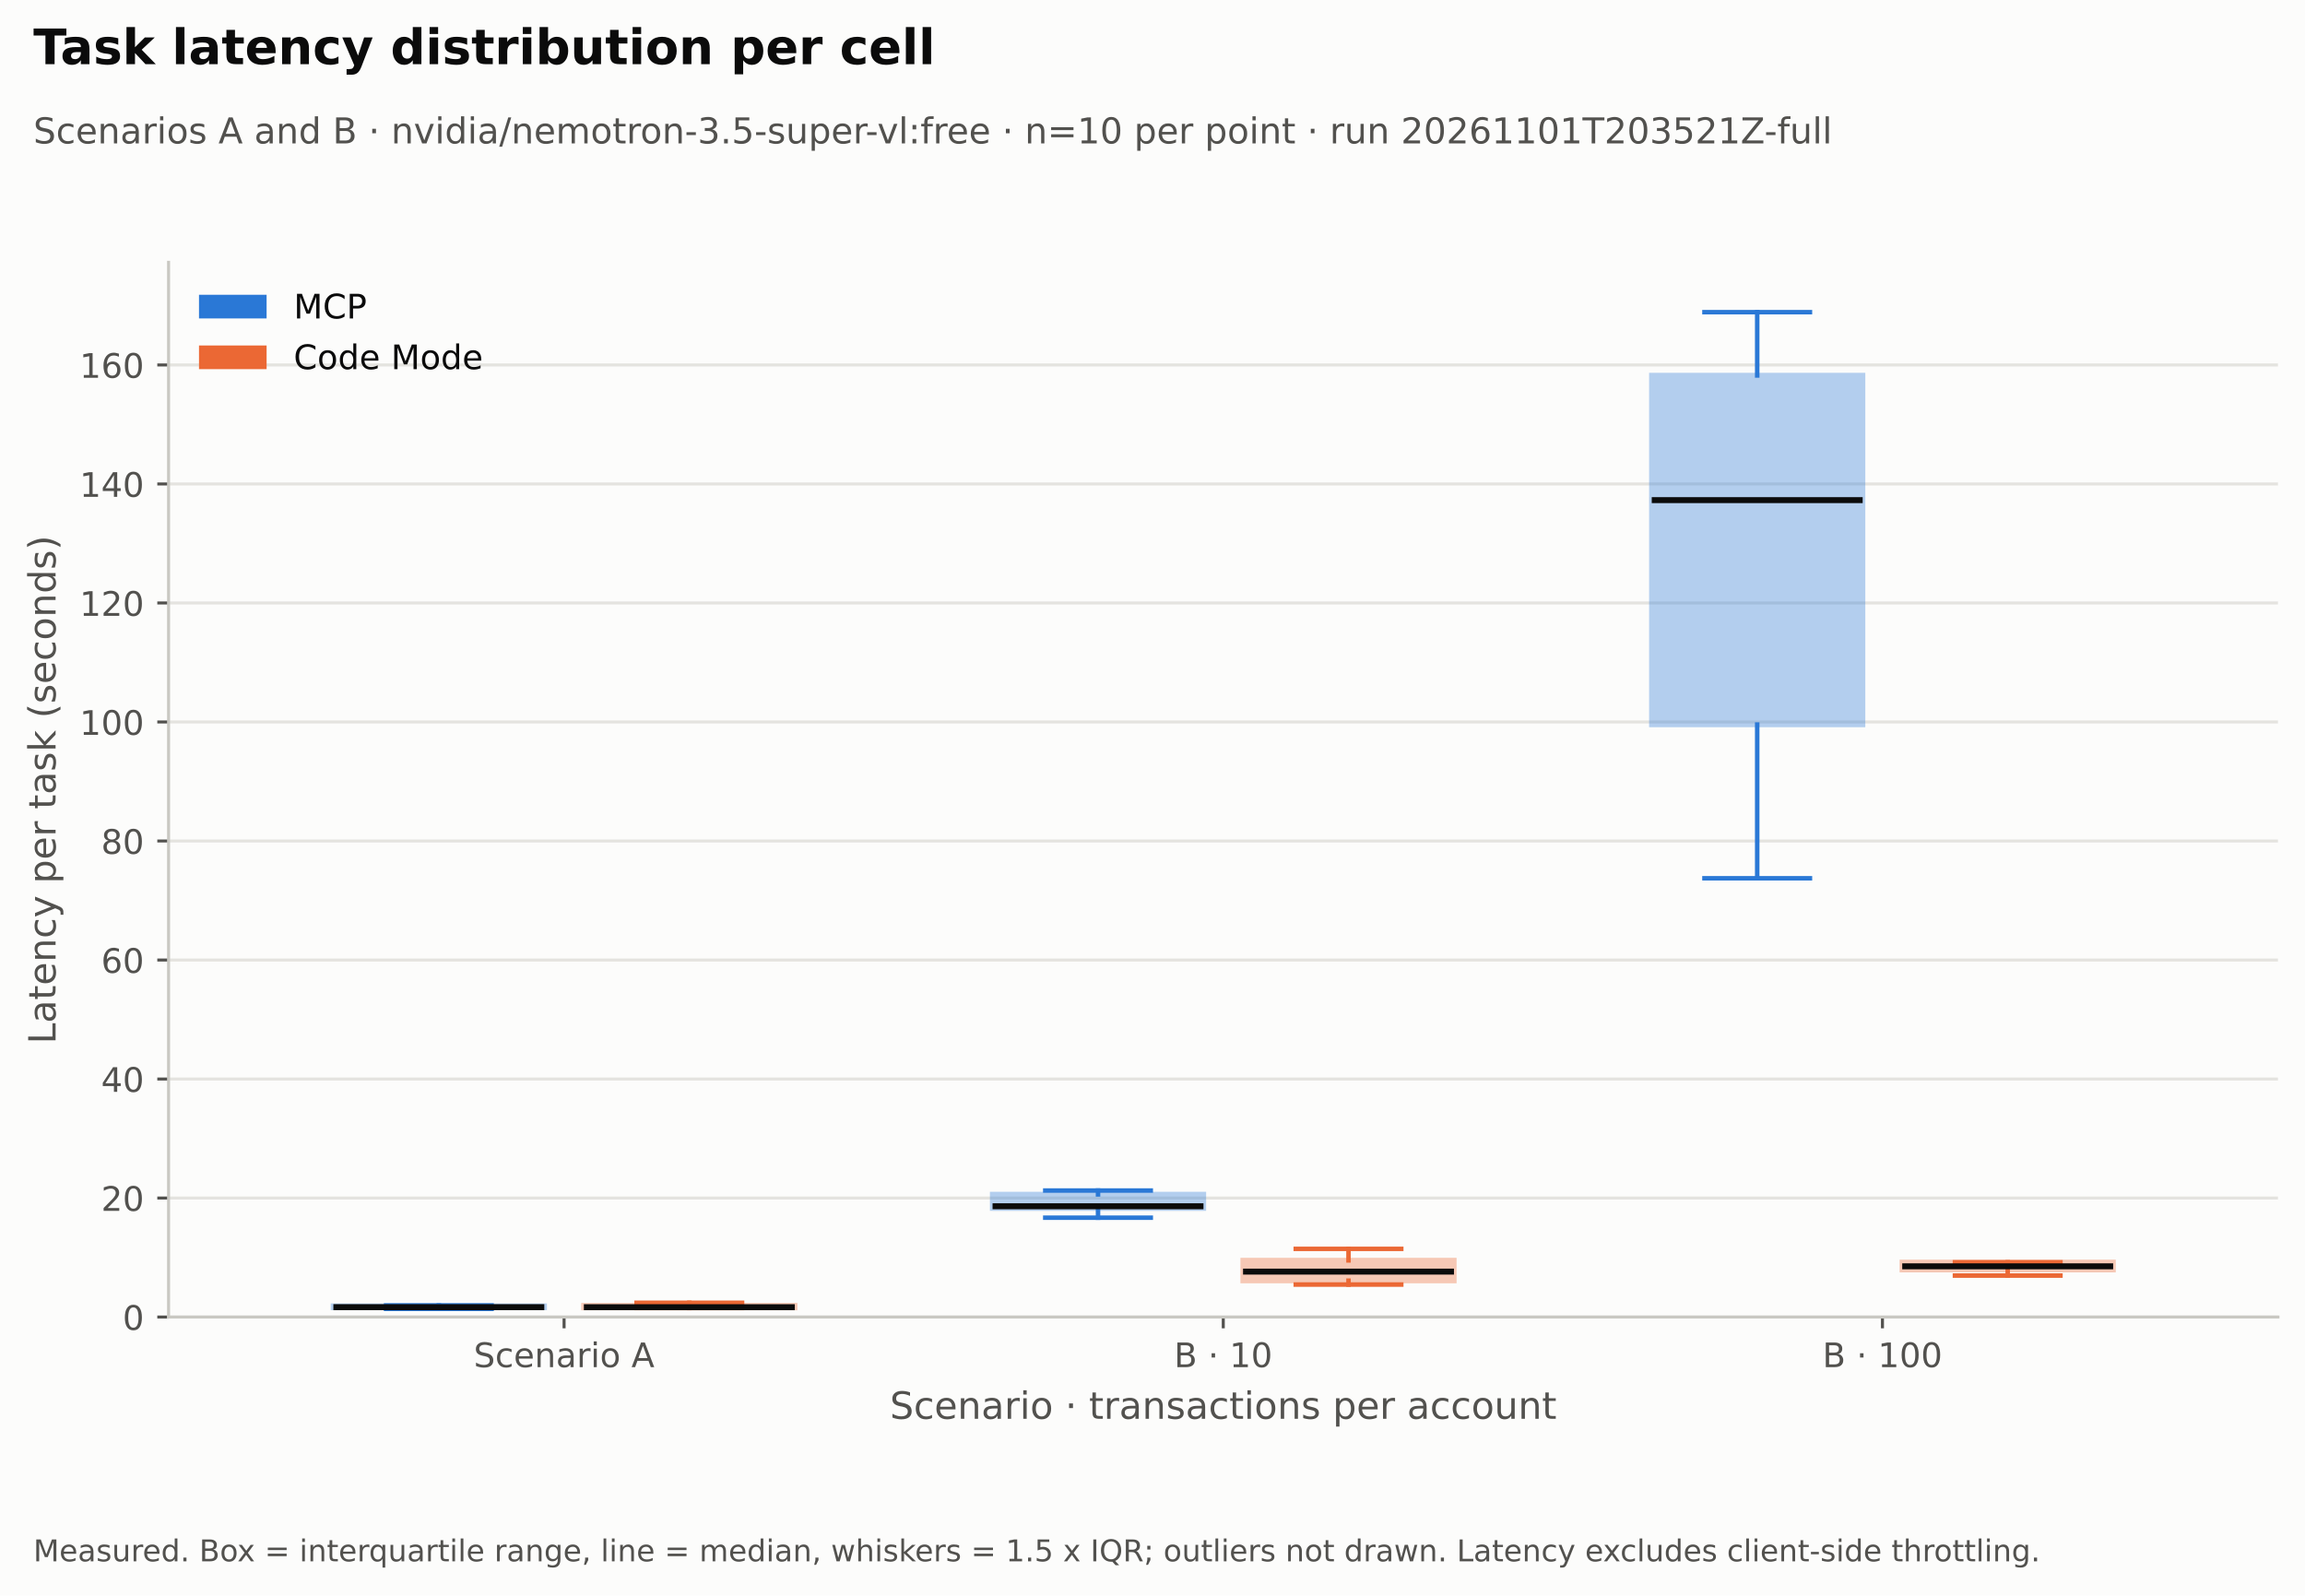
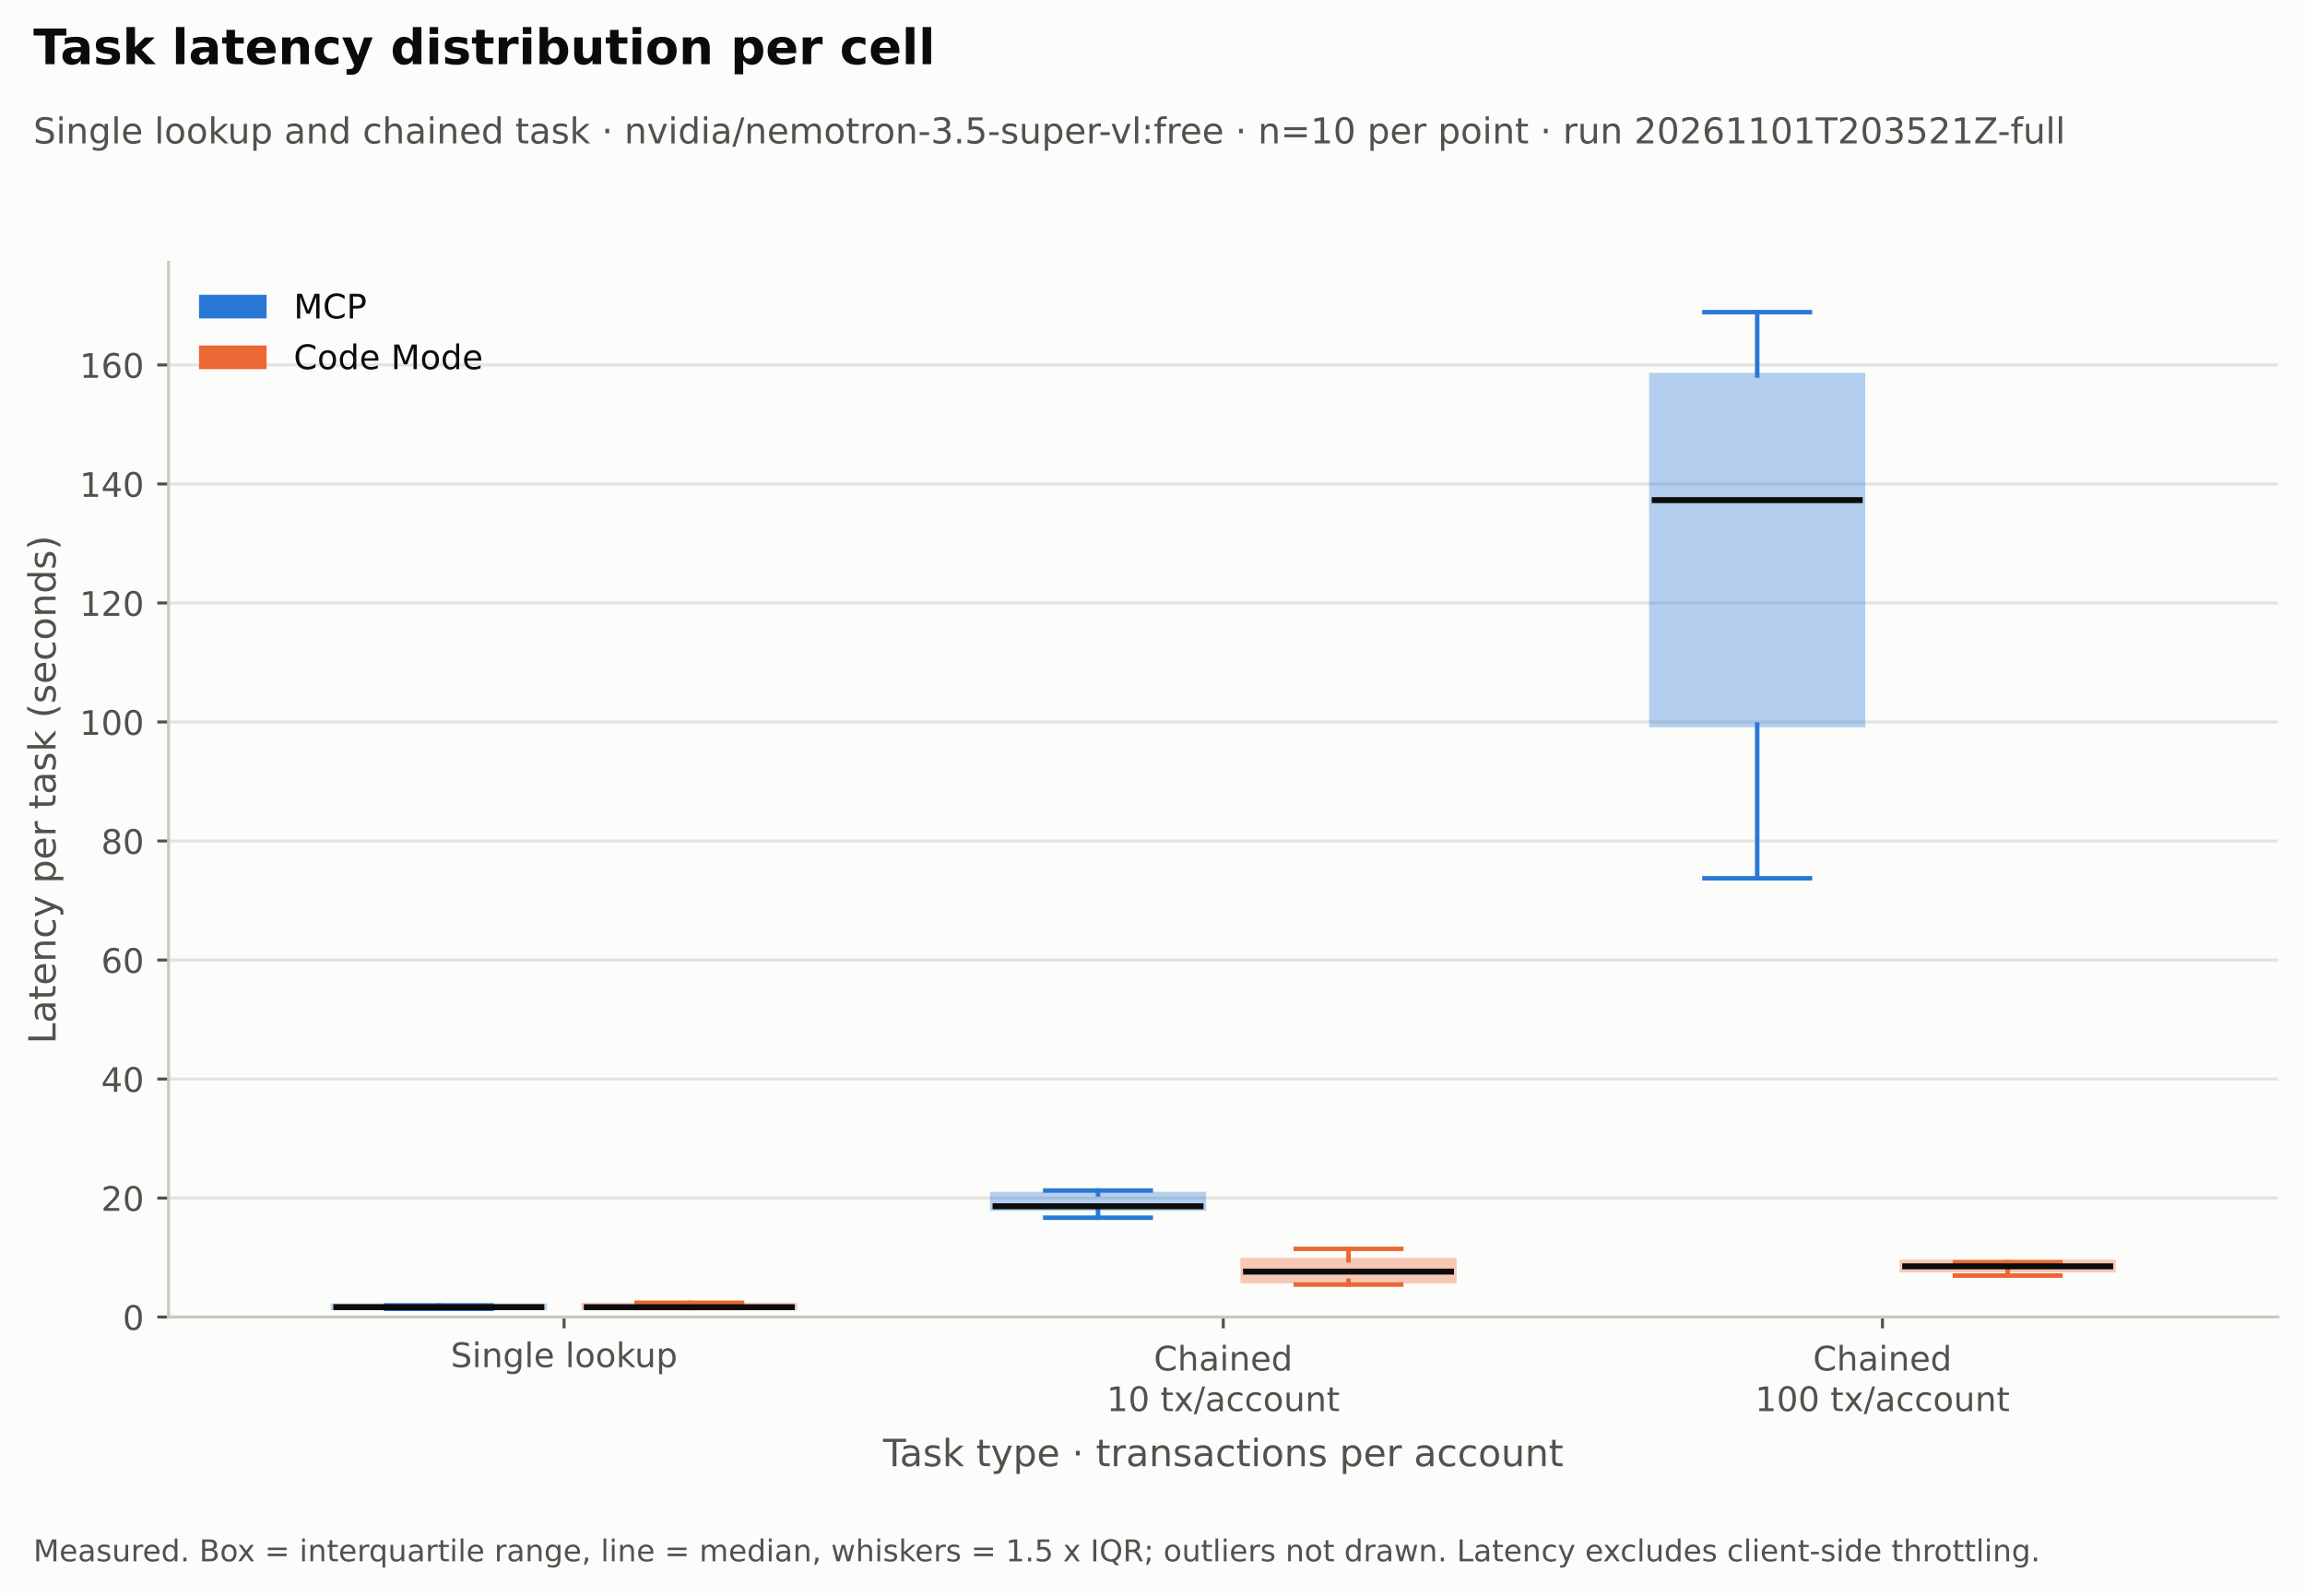
<svg xmlns="http://www.w3.org/2000/svg" xmlns:xlink="http://www.w3.org/1999/xlink" width="613.68pt" height="424.8pt" viewBox="0 0 613.68 424.8" version="1.1">
  <defs>
    <style type="text/css">*{stroke-linejoin: round; stroke-linecap: butt}</style>
  </defs>
  <g id="figure_1">
    <g id="patch_1">
      <path d="M 0 424.8  L 613.68 424.8  L 613.68 0  L 0 0  z " style="fill: #fcfcfb" />
    </g>
    <g id="axes_1">
      <g id="patch_2">
        <path d="M 44.88 350.64  L 606.48 350.64  L 606.48 69.84  L 44.88 69.84  z " style="fill: #fcfcfb" />
      </g>
      <g id="matplotlib.axis_1">
        <g id="xtick_1">
          <g id="line2d_1">
            <defs>
-               <path id="m44d4a826ec" d="M 0 0  L 0 3  " style="stroke: #52514e; stroke-width: 0.8" />
+               <path id="m96e9ded0a8" d="M 0 0  L 0 3  " style="stroke: #52514e; stroke-width: 0.8" />
            </defs>
            <g>
-               <use xlink:href="#m44d4a826ec" x="150.18" y="350.64" style="fill: #52514e; stroke: #52514e; stroke-width: 0.8" />
+               <use xlink:href="#m96e9ded0a8" x="150.18" y="350.64" style="fill: #52514e; stroke: #52514e; stroke-width: 0.8" />
            </g>
          </g>
          <g id="text_1">
-             <text style="font-size: 9px; font-family: 'DejaVu Sans'; text-anchor: middle; fill: #52514e" x="150.18" y="363.979" transform="rotate(-0 150.1795 363.9786)">Scenario A</text>
+             <text style="font-size: 9px; font-family: 'DejaVu Sans'; text-anchor: middle; fill: #52514e" x="150.18" y="363.979" transform="rotate(-0 150.1795 363.9786)">Single lookup</text>
          </g>
        </g>
        <g id="xtick_2">
          <g id="line2d_2">
            <g>
-               <use xlink:href="#m44d4a826ec" x="325.68" y="350.64" style="fill: #52514e; stroke: #52514e; stroke-width: 0.8" />
+               <use xlink:href="#m96e9ded0a8" x="325.68" y="350.64" style="fill: #52514e; stroke: #52514e; stroke-width: 0.8" />
            </g>
          </g>
          <g id="text_2">
-             <text style="font-size: 9px; font-family: 'DejaVu Sans'; text-anchor: middle; fill: #52514e" x="325.68" y="363.978" transform="rotate(-0 325.6795 363.9779)">B · 10</text>
+             <text style="font-size: 9px; font-family: 'DejaVu Sans'; fill: #52514e" transform="translate(307.2 364.8795)">Chained</text>
+             <text style="font-size: 9px; font-family: 'DejaVu Sans'; fill: #52514e" transform="translate(294.652 375.6812)">10 tx/account</text>
          </g>
        </g>
        <g id="xtick_3">
          <g id="line2d_3">
            <g>
-               <use xlink:href="#m44d4a826ec" x="501.18" y="350.64" style="fill: #52514e; stroke: #52514e; stroke-width: 0.8" />
+               <use xlink:href="#m96e9ded0a8" x="501.18" y="350.64" style="fill: #52514e; stroke: #52514e; stroke-width: 0.8" />
            </g>
          </g>
          <g id="text_3">
-             <text style="font-size: 9px; font-family: 'DejaVu Sans'; text-anchor: middle; fill: #52514e" x="501.18" y="363.978" transform="rotate(-0 501.1795 363.9779)">B · 100</text>
+             <text style="font-size: 9px; font-family: 'DejaVu Sans'; fill: #52514e" transform="translate(482.7 364.8795)">Chained</text>
+             <text style="font-size: 9px; font-family: 'DejaVu Sans'; fill: #52514e" transform="translate(467.2889 375.6812)">100 tx/account</text>
          </g>
        </g>
        <g id="text_4">
-           <text style="font-size: 10px; font-family: 'DejaVu Sans'; text-anchor: middle; fill: #52514e" x="325.68" y="377.739" transform="rotate(-0 325.6795 377.7391)">Scenario · transactions per account</text>
+           <text style="font-size: 10px; font-family: 'DejaVu Sans'; text-anchor: middle; fill: #52514e" x="325.68" y="390.343" transform="rotate(-0 325.6795 390.3427)">Task type · transactions per account</text>
        </g>
      </g>
      <g id="matplotlib.axis_2">
        <g id="ytick_1">
          <g id="line2d_4">
-             <path d="M 44.88 350.64  L 606.48 350.64  " clip-path="url(#pbeb4777ddc)" style="fill: none; stroke: #e4e3df; stroke-width: 0.8; stroke-linecap: square" />
+             <path d="M 44.88 350.64  L 606.48 350.64  " clip-path="url(#p5f18c04868)" style="fill: none; stroke: #e4e3df; stroke-width: 0.8; stroke-linecap: square" />
          </g>
          <g id="line2d_5">
            <defs>
-               <path id="m5d32504830" d="M 0 0  L -3 0  " style="stroke: #52514e; stroke-width: 0.8" />
+               <path id="mda36092c9f" d="M 0 0  L -3 0  " style="stroke: #52514e; stroke-width: 0.8" />
            </defs>
            <g>
-               <use xlink:href="#m5d32504830" x="44.88" y="350.64" style="fill: #52514e; stroke: #52514e; stroke-width: 0.8" />
+               <use xlink:href="#mda36092c9f" x="44.88" y="350.64" style="fill: #52514e; stroke: #52514e; stroke-width: 0.8" />
            </g>
          </g>
          <g id="text_5">
            <text style="font-size: 9px; font-family: 'DejaVu Sans'; text-anchor: end; fill: #52514e" x="38.38" y="354.059" transform="rotate(-0 38.37953 354.0589)">0</text>
          </g>
        </g>
        <g id="ytick_2">
          <g id="line2d_6">
-             <path d="M 44.88 318.956  L 606.48 318.956  " clip-path="url(#pbeb4777ddc)" style="fill: none; stroke: #e4e3df; stroke-width: 0.8; stroke-linecap: square" />
+             <path d="M 44.88 318.956  L 606.48 318.956  " clip-path="url(#p5f18c04868)" style="fill: none; stroke: #e4e3df; stroke-width: 0.8; stroke-linecap: square" />
          </g>
          <g id="line2d_7">
            <g>
-               <use xlink:href="#m5d32504830" x="44.88" y="318.956" style="fill: #52514e; stroke: #52514e; stroke-width: 0.8" />
+               <use xlink:href="#mda36092c9f" x="44.88" y="318.956" style="fill: #52514e; stroke: #52514e; stroke-width: 0.8" />
            </g>
          </g>
          <g id="text_6">
            <text style="font-size: 9px; font-family: 'DejaVu Sans'; text-anchor: end; fill: #52514e" x="38.38" y="322.375" transform="rotate(-0 38.37953 322.3748)">20</text>
          </g>
        </g>
        <g id="ytick_3">
          <g id="line2d_8">
-             <path d="M 44.88 287.272  L 606.48 287.272  " clip-path="url(#pbeb4777ddc)" style="fill: none; stroke: #e4e3df; stroke-width: 0.8; stroke-linecap: square" />
+             <path d="M 44.88 287.272  L 606.48 287.272  " clip-path="url(#p5f18c04868)" style="fill: none; stroke: #e4e3df; stroke-width: 0.8; stroke-linecap: square" />
          </g>
          <g id="line2d_9">
            <g>
-               <use xlink:href="#m5d32504830" x="44.88" y="287.272" style="fill: #52514e; stroke: #52514e; stroke-width: 0.8" />
+               <use xlink:href="#mda36092c9f" x="44.88" y="287.272" style="fill: #52514e; stroke: #52514e; stroke-width: 0.8" />
            </g>
          </g>
          <g id="text_7">
            <text style="font-size: 9px; font-family: 'DejaVu Sans'; text-anchor: end; fill: #52514e" x="38.38" y="290.691" transform="rotate(-0 38.37953 290.6907)">40</text>
          </g>
        </g>
        <g id="ytick_4">
          <g id="line2d_10">
-             <path d="M 44.88 255.588  L 606.48 255.588  " clip-path="url(#pbeb4777ddc)" style="fill: none; stroke: #e4e3df; stroke-width: 0.8; stroke-linecap: square" />
+             <path d="M 44.88 255.588  L 606.48 255.588  " clip-path="url(#p5f18c04868)" style="fill: none; stroke: #e4e3df; stroke-width: 0.8; stroke-linecap: square" />
          </g>
          <g id="line2d_11">
            <g>
-               <use xlink:href="#m5d32504830" x="44.88" y="255.588" style="fill: #52514e; stroke: #52514e; stroke-width: 0.8" />
+               <use xlink:href="#mda36092c9f" x="44.88" y="255.588" style="fill: #52514e; stroke: #52514e; stroke-width: 0.8" />
            </g>
          </g>
          <g id="text_8">
            <text style="font-size: 9px; font-family: 'DejaVu Sans'; text-anchor: end; fill: #52514e" x="38.38" y="259.007" transform="rotate(-0 38.37953 259.0066)">60</text>
          </g>
        </g>
        <g id="ytick_5">
          <g id="line2d_12">
-             <path d="M 44.88 223.904  L 606.48 223.904  " clip-path="url(#pbeb4777ddc)" style="fill: none; stroke: #e4e3df; stroke-width: 0.8; stroke-linecap: square" />
+             <path d="M 44.88 223.904  L 606.48 223.904  " clip-path="url(#p5f18c04868)" style="fill: none; stroke: #e4e3df; stroke-width: 0.8; stroke-linecap: square" />
          </g>
          <g id="line2d_13">
            <g>
-               <use xlink:href="#m5d32504830" x="44.88" y="223.904" style="fill: #52514e; stroke: #52514e; stroke-width: 0.8" />
+               <use xlink:href="#mda36092c9f" x="44.88" y="223.904" style="fill: #52514e; stroke: #52514e; stroke-width: 0.8" />
            </g>
          </g>
          <g id="text_9">
            <text style="font-size: 9px; font-family: 'DejaVu Sans'; text-anchor: end; fill: #52514e" x="38.38" y="227.322" transform="rotate(-0 38.37953 227.3225)">80</text>
          </g>
        </g>
        <g id="ytick_6">
          <g id="line2d_14">
-             <path d="M 44.88 192.219  L 606.48 192.219  " clip-path="url(#pbeb4777ddc)" style="fill: none; stroke: #e4e3df; stroke-width: 0.8; stroke-linecap: square" />
+             <path d="M 44.88 192.219  L 606.48 192.219  " clip-path="url(#p5f18c04868)" style="fill: none; stroke: #e4e3df; stroke-width: 0.8; stroke-linecap: square" />
          </g>
          <g id="line2d_15">
            <g>
-               <use xlink:href="#m5d32504830" x="44.88" y="192.219" style="fill: #52514e; stroke: #52514e; stroke-width: 0.8" />
+               <use xlink:href="#mda36092c9f" x="44.88" y="192.219" style="fill: #52514e; stroke: #52514e; stroke-width: 0.8" />
            </g>
          </g>
          <g id="text_10">
            <text style="font-size: 9px; font-family: 'DejaVu Sans'; text-anchor: end; fill: #52514e" x="38.38" y="195.638" transform="rotate(-0 38.37953 195.6384)">100</text>
          </g>
        </g>
        <g id="ytick_7">
          <g id="line2d_16">
-             <path d="M 44.88 160.535  L 606.48 160.535  " clip-path="url(#pbeb4777ddc)" style="fill: none; stroke: #e4e3df; stroke-width: 0.8; stroke-linecap: square" />
+             <path d="M 44.88 160.535  L 606.48 160.535  " clip-path="url(#p5f18c04868)" style="fill: none; stroke: #e4e3df; stroke-width: 0.8; stroke-linecap: square" />
          </g>
          <g id="line2d_17">
            <g>
-               <use xlink:href="#m5d32504830" x="44.88" y="160.535" style="fill: #52514e; stroke: #52514e; stroke-width: 0.8" />
+               <use xlink:href="#mda36092c9f" x="44.88" y="160.535" style="fill: #52514e; stroke: #52514e; stroke-width: 0.8" />
            </g>
          </g>
          <g id="text_11">
            <text style="font-size: 9px; font-family: 'DejaVu Sans'; text-anchor: end; fill: #52514e" x="38.38" y="163.954" transform="rotate(-0 38.37953 163.9542)">120</text>
          </g>
        </g>
        <g id="ytick_8">
          <g id="line2d_18">
-             <path d="M 44.88 128.851  L 606.48 128.851  " clip-path="url(#pbeb4777ddc)" style="fill: none; stroke: #e4e3df; stroke-width: 0.8; stroke-linecap: square" />
+             <path d="M 44.88 128.851  L 606.48 128.851  " clip-path="url(#p5f18c04868)" style="fill: none; stroke: #e4e3df; stroke-width: 0.8; stroke-linecap: square" />
          </g>
          <g id="line2d_19">
            <g>
-               <use xlink:href="#m5d32504830" x="44.88" y="128.851" style="fill: #52514e; stroke: #52514e; stroke-width: 0.8" />
+               <use xlink:href="#mda36092c9f" x="44.88" y="128.851" style="fill: #52514e; stroke: #52514e; stroke-width: 0.8" />
            </g>
          </g>
          <g id="text_12">
            <text style="font-size: 9px; font-family: 'DejaVu Sans'; text-anchor: end; fill: #52514e" x="38.38" y="132.27" transform="rotate(-0 38.37953 132.2701)">140</text>
          </g>
        </g>
        <g id="ytick_9">
          <g id="line2d_20">
-             <path d="M 44.88 97.167  L 606.48 97.167  " clip-path="url(#pbeb4777ddc)" style="fill: none; stroke: #e4e3df; stroke-width: 0.8; stroke-linecap: square" />
+             <path d="M 44.88 97.167  L 606.48 97.167  " clip-path="url(#p5f18c04868)" style="fill: none; stroke: #e4e3df; stroke-width: 0.8; stroke-linecap: square" />
          </g>
          <g id="line2d_21">
            <g>
-               <use xlink:href="#m5d32504830" x="44.88" y="97.167" style="fill: #52514e; stroke: #52514e; stroke-width: 0.8" />
+               <use xlink:href="#mda36092c9f" x="44.88" y="97.167" style="fill: #52514e; stroke: #52514e; stroke-width: 0.8" />
            </g>
          </g>
          <g id="text_13">
            <text style="font-size: 9px; font-family: 'DejaVu Sans'; text-anchor: end; fill: #52514e" x="38.38" y="100.586" transform="rotate(-0 38.37953 100.586)">160</text>
          </g>
        </g>
        <g id="text_14">
          <text style="font-size: 10px; font-family: 'DejaVu Sans'; text-anchor: middle; fill: #52514e" x="14.798" y="210.24" transform="rotate(-90 14.79844 210.24)">Latency per task (seconds)</text>
        </g>
      </g>
      <g id="patch_3">
-         <path d="M 88.755 348.109  L 144.915 348.109  L 144.915 347.717  L 88.755 347.717  L 88.755 348.109  z " clip-path="url(#pbeb4777ddc)" style="fill: #2a78d6; opacity: 0.35; stroke: #2a78d6; stroke-width: 1.4; stroke-linejoin: miter" />
+         <path d="M 88.755 348.109  L 144.915 348.109  L 144.915 347.717  L 88.755 347.717  L 88.755 348.109  z " clip-path="url(#p5f18c04868)" style="fill: #2a78d6; opacity: 0.35; stroke: #2a78d6; stroke-width: 1.4; stroke-linejoin: miter" />
      </g>
      <g id="line2d_22">
-         <path d="M 116.835 348.109  L 116.835 348.46  " clip-path="url(#pbeb4777ddc)" style="fill: none; stroke: #2a78d6; stroke-width: 1.2; stroke-linecap: square" />
+         <path d="M 116.835 348.109  L 116.835 348.46  " clip-path="url(#p5f18c04868)" style="fill: none; stroke: #2a78d6; stroke-width: 1.2; stroke-linecap: square" />
      </g>
      <g id="line2d_23">
-         <path d="M 116.835 347.717  L 116.835 347.547  " clip-path="url(#pbeb4777ddc)" style="fill: none; stroke: #2a78d6; stroke-width: 1.2; stroke-linecap: square" />
+         <path d="M 116.835 347.717  L 116.835 347.547  " clip-path="url(#p5f18c04868)" style="fill: none; stroke: #2a78d6; stroke-width: 1.2; stroke-linecap: square" />
      </g>
      <g id="line2d_24">
-         <path d="M 102.795 348.46  L 130.875 348.46  " clip-path="url(#pbeb4777ddc)" style="fill: none; stroke: #2a78d6; stroke-width: 1.2; stroke-linecap: square" />
+         <path d="M 102.795 348.46  L 130.875 348.46  " clip-path="url(#p5f18c04868)" style="fill: none; stroke: #2a78d6; stroke-width: 1.2; stroke-linecap: square" />
      </g>
      <g id="line2d_25">
-         <path d="M 102.795 347.547  L 130.875 347.547  " clip-path="url(#pbeb4777ddc)" style="fill: none; stroke: #2a78d6; stroke-width: 1.2; stroke-linecap: square" />
+         <path d="M 102.795 347.547  L 130.875 347.547  " clip-path="url(#p5f18c04868)" style="fill: none; stroke: #2a78d6; stroke-width: 1.2; stroke-linecap: square" />
      </g>
      <g id="patch_4">
-         <path d="M 155.445 348.145  L 211.605 348.145  L 211.605 347.583  L 155.445 347.583  L 155.445 348.145  z " clip-path="url(#pbeb4777ddc)" style="fill: #eb6834; opacity: 0.35; stroke: #eb6834; stroke-width: 1.4; stroke-linejoin: miter" />
+         <path d="M 155.445 348.145  L 211.605 348.145  L 211.605 347.583  L 155.445 347.583  L 155.445 348.145  z " clip-path="url(#p5f18c04868)" style="fill: #eb6834; opacity: 0.35; stroke: #eb6834; stroke-width: 1.4; stroke-linejoin: miter" />
      </g>
      <g id="line2d_26">
-         <path d="M 183.525 348.145  L 183.525 348.238  " clip-path="url(#pbeb4777ddc)" style="fill: none; stroke: #eb6834; stroke-width: 1.2; stroke-linecap: square" />
+         <path d="M 183.525 348.145  L 183.525 348.238  " clip-path="url(#p5f18c04868)" style="fill: none; stroke: #eb6834; stroke-width: 1.2; stroke-linecap: square" />
      </g>
      <g id="line2d_27">
-         <path d="M 183.525 347.583  L 183.525 346.85  " clip-path="url(#pbeb4777ddc)" style="fill: none; stroke: #eb6834; stroke-width: 1.2; stroke-linecap: square" />
+         <path d="M 183.525 347.583  L 183.525 346.85  " clip-path="url(#p5f18c04868)" style="fill: none; stroke: #eb6834; stroke-width: 1.2; stroke-linecap: square" />
      </g>
      <g id="line2d_28">
-         <path d="M 169.485 348.238  L 197.565 348.238  " clip-path="url(#pbeb4777ddc)" style="fill: none; stroke: #eb6834; stroke-width: 1.2; stroke-linecap: square" />
+         <path d="M 169.485 348.238  L 197.565 348.238  " clip-path="url(#p5f18c04868)" style="fill: none; stroke: #eb6834; stroke-width: 1.2; stroke-linecap: square" />
      </g>
      <g id="line2d_29">
-         <path d="M 169.485 346.85  L 197.565 346.85  " clip-path="url(#pbeb4777ddc)" style="fill: none; stroke: #eb6834; stroke-width: 1.2; stroke-linecap: square" />
+         <path d="M 169.485 346.85  L 197.565 346.85  " clip-path="url(#p5f18c04868)" style="fill: none; stroke: #eb6834; stroke-width: 1.2; stroke-linecap: square" />
      </g>
      <g id="patch_5">
-         <path d="M 264.255 321.665  L 320.415 321.665  L 320.415 317.997  L 264.255 317.997  L 264.255 321.665  z " clip-path="url(#pbeb4777ddc)" style="fill: #2a78d6; opacity: 0.35; stroke: #2a78d6; stroke-width: 1.4; stroke-linejoin: miter" />
+         <path d="M 264.255 321.665  L 320.415 321.665  L 320.415 317.997  L 264.255 317.997  L 264.255 321.665  z " clip-path="url(#p5f18c04868)" style="fill: #2a78d6; opacity: 0.35; stroke: #2a78d6; stroke-width: 1.4; stroke-linejoin: miter" />
      </g>
      <g id="line2d_30">
-         <path d="M 292.335 321.665  L 292.335 324.193  " clip-path="url(#pbeb4777ddc)" style="fill: none; stroke: #2a78d6; stroke-width: 1.2; stroke-linecap: square" />
+         <path d="M 292.335 321.665  L 292.335 324.193  " clip-path="url(#p5f18c04868)" style="fill: none; stroke: #2a78d6; stroke-width: 1.2; stroke-linecap: square" />
      </g>
      <g id="line2d_31">
-         <path d="M 292.335 317.997  L 292.335 316.961  " clip-path="url(#pbeb4777ddc)" style="fill: none; stroke: #2a78d6; stroke-width: 1.2; stroke-linecap: square" />
+         <path d="M 292.335 317.997  L 292.335 316.961  " clip-path="url(#p5f18c04868)" style="fill: none; stroke: #2a78d6; stroke-width: 1.2; stroke-linecap: square" />
      </g>
      <g id="line2d_32">
-         <path d="M 278.295 324.193  L 306.375 324.193  " clip-path="url(#pbeb4777ddc)" style="fill: none; stroke: #2a78d6; stroke-width: 1.2; stroke-linecap: square" />
+         <path d="M 278.295 324.193  L 306.375 324.193  " clip-path="url(#p5f18c04868)" style="fill: none; stroke: #2a78d6; stroke-width: 1.2; stroke-linecap: square" />
      </g>
      <g id="line2d_33">
-         <path d="M 278.295 316.961  L 306.375 316.961  " clip-path="url(#pbeb4777ddc)" style="fill: none; stroke: #2a78d6; stroke-width: 1.2; stroke-linecap: square" />
+         <path d="M 278.295 316.961  L 306.375 316.961  " clip-path="url(#p5f18c04868)" style="fill: none; stroke: #2a78d6; stroke-width: 1.2; stroke-linecap: square" />
      </g>
      <g id="patch_6">
-         <path d="M 330.945 340.961  L 387.105 340.961  L 387.105 335.569  L 330.945 335.569  L 330.945 340.961  z " clip-path="url(#pbeb4777ddc)" style="fill: #eb6834; opacity: 0.35; stroke: #eb6834; stroke-width: 1.4; stroke-linejoin: miter" />
+         <path d="M 330.945 340.961  L 387.105 340.961  L 387.105 335.569  L 330.945 335.569  L 330.945 340.961  z " clip-path="url(#p5f18c04868)" style="fill: #eb6834; opacity: 0.35; stroke: #eb6834; stroke-width: 1.4; stroke-linejoin: miter" />
      </g>
      <g id="line2d_34">
-         <path d="M 359.025 340.961  L 359.025 341.994  " clip-path="url(#pbeb4777ddc)" style="fill: none; stroke: #eb6834; stroke-width: 1.2; stroke-linecap: square" />
+         <path d="M 359.025 340.961  L 359.025 341.994  " clip-path="url(#p5f18c04868)" style="fill: none; stroke: #eb6834; stroke-width: 1.2; stroke-linecap: square" />
      </g>
      <g id="line2d_35">
-         <path d="M 359.025 335.569  L 359.025 332.488  " clip-path="url(#pbeb4777ddc)" style="fill: none; stroke: #eb6834; stroke-width: 1.2; stroke-linecap: square" />
+         <path d="M 359.025 335.569  L 359.025 332.488  " clip-path="url(#p5f18c04868)" style="fill: none; stroke: #eb6834; stroke-width: 1.2; stroke-linecap: square" />
      </g>
      <g id="line2d_36">
-         <path d="M 344.985 341.994  L 373.065 341.994  " clip-path="url(#pbeb4777ddc)" style="fill: none; stroke: #eb6834; stroke-width: 1.2; stroke-linecap: square" />
+         <path d="M 344.985 341.994  L 373.065 341.994  " clip-path="url(#p5f18c04868)" style="fill: none; stroke: #eb6834; stroke-width: 1.2; stroke-linecap: square" />
      </g>
      <g id="line2d_37">
-         <path d="M 344.985 332.488  L 373.065 332.488  " clip-path="url(#pbeb4777ddc)" style="fill: none; stroke: #eb6834; stroke-width: 1.2; stroke-linecap: square" />
+         <path d="M 344.985 332.488  L 373.065 332.488  " clip-path="url(#p5f18c04868)" style="fill: none; stroke: #eb6834; stroke-width: 1.2; stroke-linecap: square" />
      </g>
      <g id="patch_7">
-         <path d="M 439.755 192.909  L 495.915 192.909  L 495.915 99.957  L 439.755 99.957  L 439.755 192.909  z " clip-path="url(#pbeb4777ddc)" style="fill: #2a78d6; opacity: 0.35; stroke: #2a78d6; stroke-width: 1.4; stroke-linejoin: miter" />
+         <path d="M 439.755 192.909  L 495.915 192.909  L 495.915 99.957  L 439.755 99.957  L 439.755 192.909  z " clip-path="url(#p5f18c04868)" style="fill: #2a78d6; opacity: 0.35; stroke: #2a78d6; stroke-width: 1.4; stroke-linejoin: miter" />
      </g>
      <g id="line2d_38">
-         <path d="M 467.835 192.909  L 467.835 233.832  " clip-path="url(#pbeb4777ddc)" style="fill: none; stroke: #2a78d6; stroke-width: 1.2; stroke-linecap: square" />
+         <path d="M 467.835 192.909  L 467.835 233.832  " clip-path="url(#p5f18c04868)" style="fill: none; stroke: #2a78d6; stroke-width: 1.2; stroke-linecap: square" />
      </g>
      <g id="line2d_39">
-         <path d="M 467.835 99.957  L 467.835 83.108  " clip-path="url(#pbeb4777ddc)" style="fill: none; stroke: #2a78d6; stroke-width: 1.2; stroke-linecap: square" />
+         <path d="M 467.835 99.957  L 467.835 83.108  " clip-path="url(#p5f18c04868)" style="fill: none; stroke: #2a78d6; stroke-width: 1.2; stroke-linecap: square" />
      </g>
      <g id="line2d_40">
-         <path d="M 453.795 233.832  L 481.875 233.832  " clip-path="url(#pbeb4777ddc)" style="fill: none; stroke: #2a78d6; stroke-width: 1.2; stroke-linecap: square" />
+         <path d="M 453.795 233.832  L 481.875 233.832  " clip-path="url(#p5f18c04868)" style="fill: none; stroke: #2a78d6; stroke-width: 1.2; stroke-linecap: square" />
      </g>
      <g id="line2d_41">
-         <path d="M 453.795 83.108  L 481.875 83.108  " clip-path="url(#pbeb4777ddc)" style="fill: none; stroke: #2a78d6; stroke-width: 1.2; stroke-linecap: square" />
+         <path d="M 453.795 83.108  L 481.875 83.108  " clip-path="url(#p5f18c04868)" style="fill: none; stroke: #2a78d6; stroke-width: 1.2; stroke-linecap: square" />
      </g>
      <g id="patch_8">
-         <path d="M 506.445 338.061  L 562.605 338.061  L 562.605 336.058  L 506.445 336.058  L 506.445 338.061  z " clip-path="url(#pbeb4777ddc)" style="fill: #eb6834; opacity: 0.35; stroke: #eb6834; stroke-width: 1.4; stroke-linejoin: miter" />
+         <path d="M 506.445 338.061  L 562.605 338.061  L 562.605 336.058  L 506.445 336.058  L 506.445 338.061  z " clip-path="url(#p5f18c04868)" style="fill: #eb6834; opacity: 0.35; stroke: #eb6834; stroke-width: 1.4; stroke-linejoin: miter" />
      </g>
      <g id="line2d_42">
-         <path d="M 534.525 338.061  L 534.525 339.602  " clip-path="url(#pbeb4777ddc)" style="fill: none; stroke: #eb6834; stroke-width: 1.2; stroke-linecap: square" />
+         <path d="M 534.525 338.061  L 534.525 339.602  " clip-path="url(#p5f18c04868)" style="fill: none; stroke: #eb6834; stroke-width: 1.2; stroke-linecap: square" />
      </g>
      <g id="line2d_43">
-         <path d="M 534.525 336.058  L 534.525 336.056  " clip-path="url(#pbeb4777ddc)" style="fill: none; stroke: #eb6834; stroke-width: 1.2; stroke-linecap: square" />
+         <path d="M 534.525 336.058  L 534.525 336.056  " clip-path="url(#p5f18c04868)" style="fill: none; stroke: #eb6834; stroke-width: 1.2; stroke-linecap: square" />
      </g>
      <g id="line2d_44">
-         <path d="M 520.485 339.602  L 548.565 339.602  " clip-path="url(#pbeb4777ddc)" style="fill: none; stroke: #eb6834; stroke-width: 1.2; stroke-linecap: square" />
+         <path d="M 520.485 339.602  L 548.565 339.602  " clip-path="url(#p5f18c04868)" style="fill: none; stroke: #eb6834; stroke-width: 1.2; stroke-linecap: square" />
      </g>
      <g id="line2d_45">
-         <path d="M 520.485 336.056  L 548.565 336.056  " clip-path="url(#pbeb4777ddc)" style="fill: none; stroke: #eb6834; stroke-width: 1.2; stroke-linecap: square" />
+         <path d="M 520.485 336.056  L 548.565 336.056  " clip-path="url(#p5f18c04868)" style="fill: none; stroke: #eb6834; stroke-width: 1.2; stroke-linecap: square" />
      </g>
      <g id="line2d_46">
-         <path d="M 88.755 348.011  L 144.915 348.011  " clip-path="url(#pbeb4777ddc)" style="fill: none; stroke: #0b0b0b; stroke-width: 1.6" />
+         <path d="M 88.755 348.011  L 144.915 348.011  " clip-path="url(#p5f18c04868)" style="fill: none; stroke: #0b0b0b; stroke-width: 1.6" />
      </g>
      <g id="line2d_47">
-         <path d="M 155.445 348.021  L 211.605 348.021  " clip-path="url(#pbeb4777ddc)" style="fill: none; stroke: #0b0b0b; stroke-width: 1.6" />
+         <path d="M 155.445 348.021  L 211.605 348.021  " clip-path="url(#p5f18c04868)" style="fill: none; stroke: #0b0b0b; stroke-width: 1.6" />
      </g>
      <g id="line2d_48">
-         <path d="M 264.255 321.149  L 320.415 321.149  " clip-path="url(#pbeb4777ddc)" style="fill: none; stroke: #0b0b0b; stroke-width: 1.6" />
+         <path d="M 264.255 321.149  L 320.415 321.149  " clip-path="url(#p5f18c04868)" style="fill: none; stroke: #0b0b0b; stroke-width: 1.6" />
      </g>
      <g id="line2d_49">
-         <path d="M 330.945 338.547  L 387.105 338.547  " clip-path="url(#pbeb4777ddc)" style="fill: none; stroke: #0b0b0b; stroke-width: 1.6" />
+         <path d="M 330.945 338.547  L 387.105 338.547  " clip-path="url(#p5f18c04868)" style="fill: none; stroke: #0b0b0b; stroke-width: 1.6" />
      </g>
      <g id="line2d_50">
-         <path d="M 439.755 133.152  L 495.915 133.152  " clip-path="url(#pbeb4777ddc)" style="fill: none; stroke: #0b0b0b; stroke-width: 1.6" />
+         <path d="M 439.755 133.152  L 495.915 133.152  " clip-path="url(#p5f18c04868)" style="fill: none; stroke: #0b0b0b; stroke-width: 1.6" />
      </g>
      <g id="line2d_51">
-         <path d="M 506.445 337.138  L 562.605 337.138  " clip-path="url(#pbeb4777ddc)" style="fill: none; stroke: #0b0b0b; stroke-width: 1.6" />
+         <path d="M 506.445 337.138  L 562.605 337.138  " clip-path="url(#p5f18c04868)" style="fill: none; stroke: #0b0b0b; stroke-width: 1.6" />
      </g>
      <g id="patch_9">
        <path d="M 44.88 350.64  L 44.88 69.84  " style="fill: none; stroke: #c9c8c2; stroke-width: 0.8; stroke-linejoin: miter; stroke-linecap: square" />
      </g>
      <g id="patch_10">
        <path d="M 44.88 350.64  L 606.48 350.64  " style="fill: none; stroke: #c9c8c2; stroke-width: 0.8; stroke-linejoin: miter; stroke-linecap: square" />
      </g>
      <g id="legend_1">
        <g id="patch_11">
          <path d="M 52.98 84.779  L 70.98 84.779  L 70.98 78.479  L 52.98 78.479  z " style="fill: #2a78d6" />
        </g>
        <g id="text_15">
          <text style="font-size: 9px; font-family: 'DejaVu Sans'; text-anchor: start; fill: #0b0b0b" x="78.18" y="84.779" transform="rotate(-0 78.17953 84.77859)">MCP</text>
        </g>
        <g id="patch_12">
          <path d="M 52.98 98.279  L 70.98 98.279  L 70.98 91.979  L 52.98 91.979  z " style="fill: #eb6834" />
        </g>
        <g id="text_16">
          <text style="font-size: 9px; font-family: 'DejaVu Sans'; text-anchor: start; fill: #0b0b0b" x="78.18" y="98.279" transform="rotate(-0 78.17953 98.2793)">Code Mode</text>
        </g>
      </g>
    </g>
    <g id="text_17">
      <text style="font-weight: 700; font-size: 13px; font-family: 'DejaVu Sans'; text-anchor: start; fill: #0b0b0b" x="8.88" y="17.078" transform="rotate(-0 8.879531 17.07797)">Task latency distribution per cell</text>
    </g>
    <g id="text_18">
-       <text style="font-size: 9.5px; font-family: 'DejaVu Sans'; text-anchor: start; fill: #52514e" x="8.88" y="38.179" transform="rotate(-0 8.879531 38.17852)">Scenarios A and B · nvidia/nemotron-3.5-super-vl:free · n=10 per point · run 20261101T203521Z-full</text>
+       <text style="font-size: 9.5px; font-family: 'DejaVu Sans'; text-anchor: start; fill: #52514e" x="8.88" y="38.179" transform="rotate(-0 8.879531 38.17852)">Single lookup and chained task · nvidia/nemotron-3.5-super-vl:free · n=10 per point · run 20261101T203521Z-full</text>
    </g>
    <g id="text_19">
      <text style="font-size: 8px; font-family: 'DejaVu Sans'; text-anchor: start; fill: #52514e" x="8.88" y="415.678" transform="rotate(-0 8.879531 415.6781)">Measured. Box = interquartile range, line = median, whiskers = 1.5 x IQR; outliers not drawn. Latency excludes client-side throttling.</text>
    </g>
  </g>
  <defs>
-     <clipPath id="pbeb4777ddc">
+     <clipPath id="p5f18c04868">
      <rect x="44.88" y="69.84" width="561.6" height="280.8" />
    </clipPath>
  </defs>
</svg>
